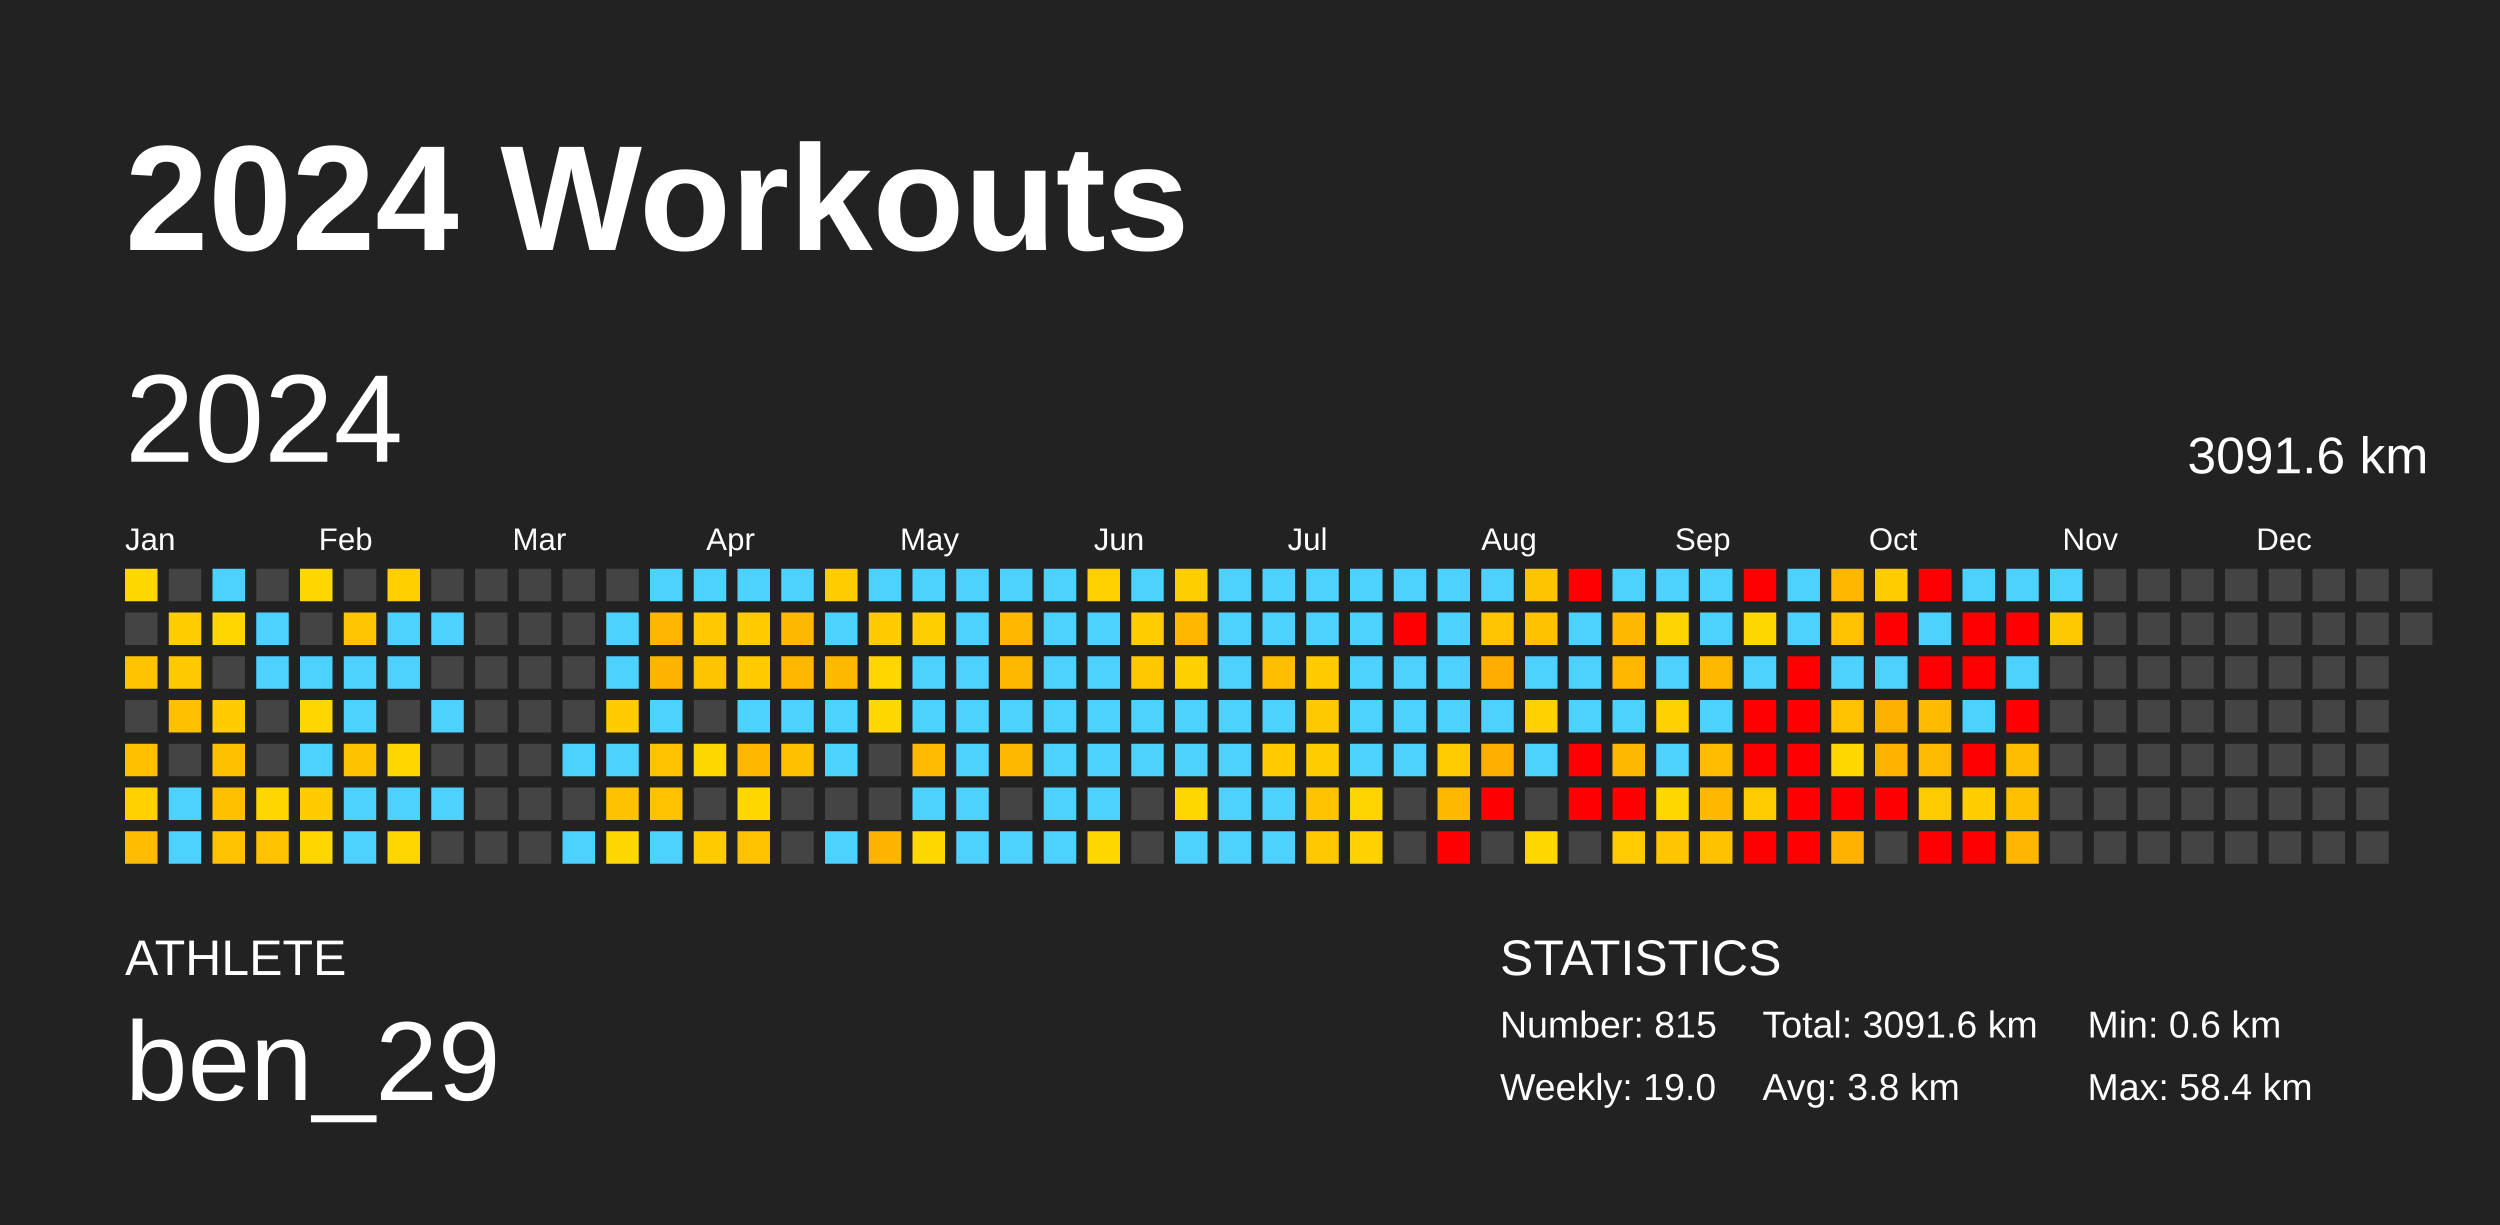
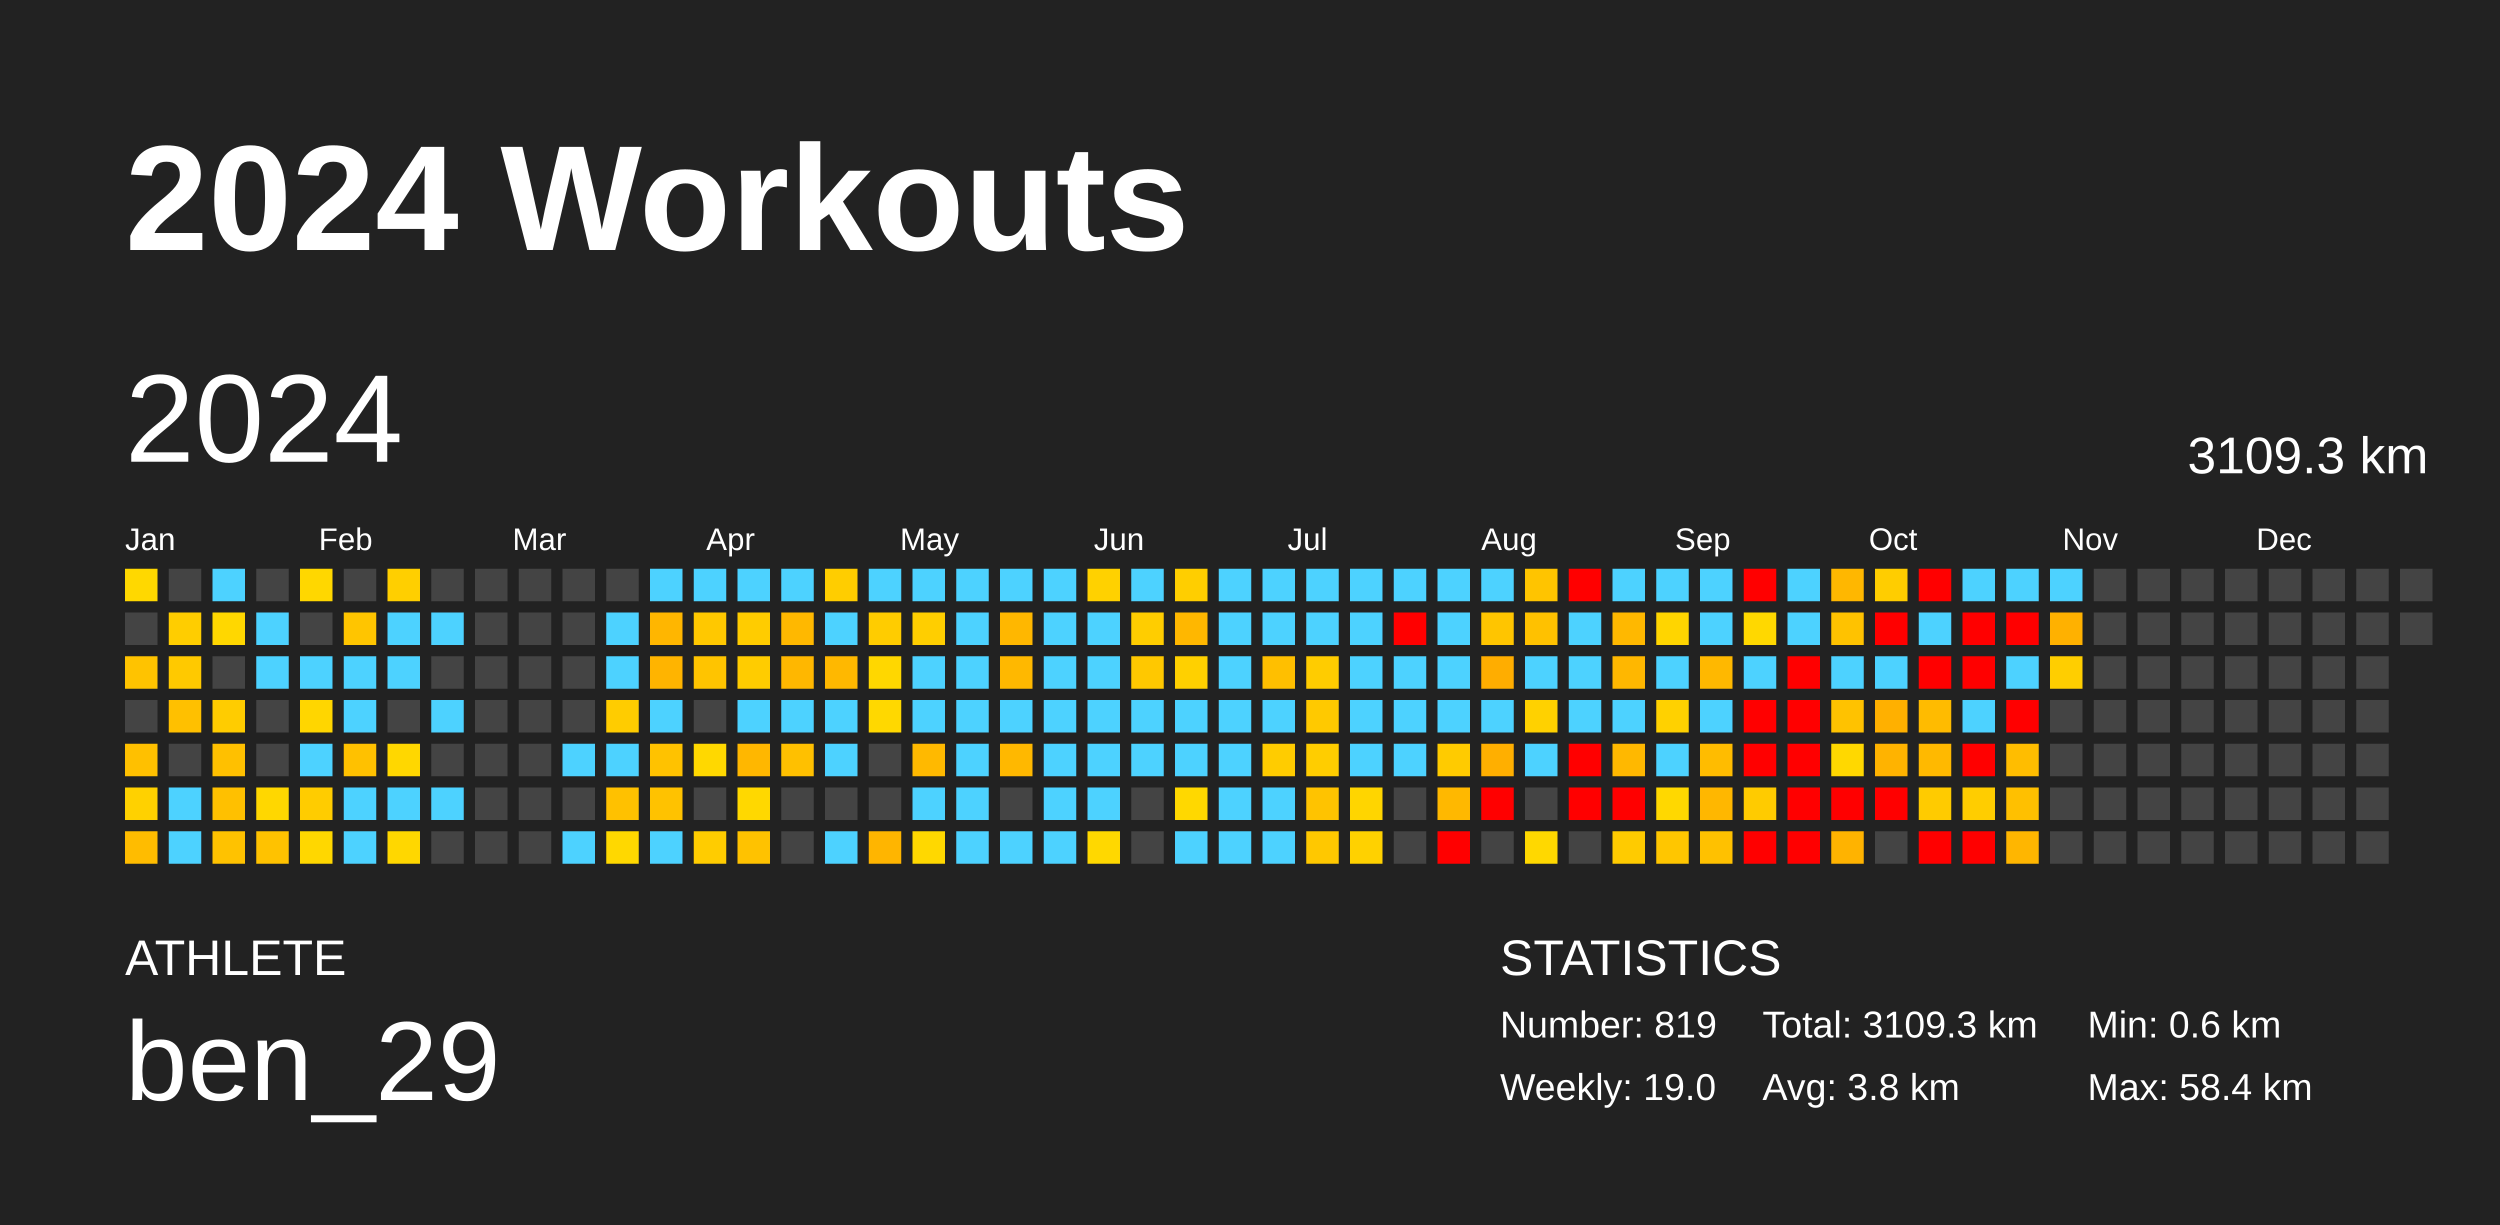
<svg xmlns="http://www.w3.org/2000/svg" baseProfile="full" height="98mm" version="1.1" viewBox="0,0,200,98" width="200mm">
  <defs />
  <rect fill="#222222" height="98" width="200" x="0" y="0" />
  <text fill="#FFFFFF" style="font-size:12px; font-family:Arial; font-weight:bold;" x="10" y="20">2024 Workouts</text>
  <text fill="#FFFFFF" style="font-size:4px; font-family:Arial" x="10" y="78">ATHLETE</text>
  <text fill="#FFFFFF" style="font-size:9px; font-family:Arial" x="10" y="88">ben_29</text>
  <text fill="#FFFFFF" style="font-size:4px; font-family:Arial" x="120" y="78">STATISTICS</text>
-   <text fill="#FFFFFF" style="font-size:3px; font-family:Arial" x="120" y="83">Number: 815</text>
+   <text fill="#FFFFFF" style="font-size:3px; font-family:Arial" x="120" y="83">Number: 819</text>
  <text fill="#FFFFFF" style="font-size:3px; font-family:Arial" x="120" y="88">Weekly: 19.0</text>
-   <text fill="#FFFFFF" style="font-size:3px; font-family:Arial" x="141" y="83">Total: 3091.6 km</text>
+   <text fill="#FFFFFF" style="font-size:3px; font-family:Arial" x="141" y="83">Total: 3109.3 km</text>
  <text fill="#FFFFFF" style="font-size:3px; font-family:Arial" x="141" y="88">Avg: 3.8 km</text>
  <text fill="#FFFFFF" style="font-size:3px; font-family:Arial" x="167" y="83">Min: 0.6 km</text>
  <text fill="#FFFFFF" style="font-size:3px; font-family:Arial" x="167" y="88">Max: 58.4 km</text>
  <text dominant-baseline="hanging" fill="#FFFFFF" style="font-size:10.0px; font-family:Arial;" x="10" y="30">2024</text>
-   <text dominant-baseline="hanging" fill="#FFFFFF" style="font-size:4.125px; font-family:Arial;" x="175" y="35">3091.6 km</text>
+   <text dominant-baseline="hanging" fill="#FFFFFF" style="font-size:4.125px; font-family:Arial;" x="175" y="35">3109.3 km</text>
  <text fill="#FFFFFF" style="font-size:2.5px; font-family:Arial" x="10.0" y="44">Jan</text>
  <text fill="#FFFFFF" style="font-size:2.5px; font-family:Arial" x="25.5" y="44">Feb</text>
  <text fill="#FFFFFF" style="font-size:2.5px; font-family:Arial" x="41.0" y="44">Mar</text>
  <text fill="#FFFFFF" style="font-size:2.5px; font-family:Arial" x="56.5" y="44">Apr</text>
  <text fill="#FFFFFF" style="font-size:2.5px; font-family:Arial" x="72.0" y="44">May</text>
  <text fill="#FFFFFF" style="font-size:2.5px; font-family:Arial" x="87.5" y="44">Jun</text>
  <text fill="#FFFFFF" style="font-size:2.5px; font-family:Arial" x="103.0" y="44">Jul</text>
  <text fill="#FFFFFF" style="font-size:2.5px; font-family:Arial" x="118.5" y="44">Aug</text>
  <text fill="#FFFFFF" style="font-size:2.5px; font-family:Arial" x="134.0" y="44">Sep</text>
  <text fill="#FFFFFF" style="font-size:2.5px; font-family:Arial" x="149.5" y="44">Oct</text>
  <text fill="#FFFFFF" style="font-size:2.5px; font-family:Arial" x="165.0" y="44">Nov</text>
  <text fill="#FFFFFF" style="font-size:2.5px; font-family:Arial" x="180.5" y="44">Dec</text>
  <rect fill="#ffd800" height="2.6" width="2.6" x="10.0" y="45.5" />
  <rect fill="#444444" height="2.6" width="2.6" x="10.0" y="49.0" />
  <rect fill="#ffc300" height="2.6" width="2.6" x="10.0" y="52.5" />
  <rect fill="#444444" height="2.6" width="2.6" x="10.0" y="56.0" />
  <rect fill="#ffc000" height="2.6" width="2.6" x="10.0" y="59.5" />
  <rect fill="#ffd100" height="2.6" width="2.6" x="10.0" y="63.0" />
  <rect fill="#ffbc00" height="2.6" width="2.6" x="10.0" y="66.5" />
  <rect fill="#444444" height="2.6" width="2.6" x="13.5" y="45.5" />
  <rect fill="#ffcd00" height="2.6" width="2.6" x="13.5" y="49.0" />
  <rect fill="#ffc900" height="2.6" width="2.6" x="13.5" y="52.5" />
  <rect fill="#ffc000" height="2.6" width="2.6" x="13.5" y="56.0" />
  <rect fill="#444444" height="2.6" width="2.6" x="13.5" y="59.5" />
  <rect fill="#4dd2ff" height="2.6" width="2.6" x="13.5" y="63.0" />
  <rect fill="#4dd2ff" height="2.6" width="2.6" x="13.5" y="66.5" />
  <rect fill="#4dd2ff" height="2.6" width="2.6" x="17.0" y="45.5" />
  <rect fill="#ffd700" height="2.6" width="2.6" x="17.0" y="49.0" />
  <rect fill="#444444" height="2.6" width="2.6" x="17.0" y="52.5" />
  <rect fill="#ffcc00" height="2.6" width="2.6" x="17.0" y="56.0" />
  <rect fill="#ffc000" height="2.6" width="2.6" x="17.0" y="59.5" />
  <rect fill="#ffc000" height="2.6" width="2.6" x="17.0" y="63.0" />
  <rect fill="#ffc200" height="2.6" width="2.6" x="17.0" y="66.5" />
  <rect fill="#444444" height="2.6" width="2.6" x="20.5" y="45.5" />
  <rect fill="#4dd2ff" height="2.6" width="2.6" x="20.5" y="49.0" />
  <rect fill="#4dd2ff" height="2.6" width="2.6" x="20.5" y="52.5" />
  <rect fill="#444444" height="2.6" width="2.6" x="20.5" y="56.0" />
  <rect fill="#444444" height="2.6" width="2.6" x="20.5" y="59.5" />
  <rect fill="#ffd700" height="2.6" width="2.6" x="20.5" y="63.0" />
  <rect fill="#ffc200" height="2.6" width="2.6" x="20.5" y="66.5" />
  <rect fill="#ffd700" height="2.6" width="2.6" x="24.0" y="45.5" />
  <rect fill="#444444" height="2.6" width="2.6" x="24.0" y="49.0" />
  <rect fill="#4dd2ff" height="2.6" width="2.6" x="24.0" y="52.5" />
  <rect fill="#ffd600" height="2.6" width="2.6" x="24.0" y="56.0" />
  <rect fill="#4dd2ff" height="2.6" width="2.6" x="24.0" y="59.5" />
  <rect fill="#ffcc00" height="2.6" width="2.6" x="24.0" y="63.0" />
  <rect fill="#ffd700" height="2.6" width="2.6" x="24.0" y="66.5" />
  <rect fill="#444444" height="2.6" width="2.6" x="27.5" y="45.5" />
  <rect fill="#ffc500" height="2.6" width="2.6" x="27.5" y="49.0" />
  <rect fill="#4dd2ff" height="2.6" width="2.6" x="27.5" y="52.5" />
  <rect fill="#4dd2ff" height="2.6" width="2.6" x="27.5" y="56.0" />
  <rect fill="#ffc100" height="2.6" width="2.6" x="27.5" y="59.5" />
  <rect fill="#4dd2ff" height="2.6" width="2.6" x="27.5" y="63.0" />
  <rect fill="#4dd2ff" height="2.6" width="2.6" x="27.5" y="66.5" />
  <rect fill="#ffcf00" height="2.6" width="2.6" x="31.0" y="45.5" />
  <rect fill="#4dd2ff" height="2.6" width="2.6" x="31.0" y="49.0" />
  <rect fill="#4dd2ff" height="2.6" width="2.6" x="31.0" y="52.5" />
  <rect fill="#444444" height="2.6" width="2.6" x="31.0" y="56.0" />
  <rect fill="#ffd700" height="2.6" width="2.6" x="31.0" y="59.5" />
  <rect fill="#4dd2ff" height="2.6" width="2.6" x="31.0" y="63.0" />
  <rect fill="#ffd700" height="2.6" width="2.6" x="31.0" y="66.5" />
  <rect fill="#444444" height="2.6" width="2.6" x="34.5" y="45.5" />
  <rect fill="#4dd2ff" height="2.6" width="2.6" x="34.5" y="49.0" />
  <rect fill="#444444" height="2.6" width="2.6" x="34.5" y="52.5" />
  <rect fill="#4dd2ff" height="2.6" width="2.6" x="34.5" y="56.0" />
  <rect fill="#444444" height="2.6" width="2.6" x="34.5" y="59.5" />
  <rect fill="#4dd2ff" height="2.6" width="2.6" x="34.5" y="63.0" />
  <rect fill="#444444" height="2.6" width="2.6" x="34.5" y="66.5" />
  <rect fill="#444444" height="2.6" width="2.6" x="38.0" y="45.5" />
  <rect fill="#444444" height="2.6" width="2.6" x="38.0" y="49.0" />
  <rect fill="#444444" height="2.6" width="2.6" x="38.0" y="52.5" />
  <rect fill="#444444" height="2.6" width="2.6" x="38.0" y="56.0" />
  <rect fill="#444444" height="2.6" width="2.6" x="38.0" y="59.5" />
  <rect fill="#444444" height="2.6" width="2.6" x="38.0" y="63.0" />
  <rect fill="#444444" height="2.6" width="2.6" x="38.0" y="66.5" />
  <rect fill="#444444" height="2.6" width="2.6" x="41.5" y="45.5" />
  <rect fill="#444444" height="2.6" width="2.6" x="41.5" y="49.0" />
  <rect fill="#444444" height="2.6" width="2.6" x="41.5" y="52.5" />
  <rect fill="#444444" height="2.6" width="2.6" x="41.5" y="56.0" />
  <rect fill="#444444" height="2.6" width="2.6" x="41.5" y="59.5" />
  <rect fill="#444444" height="2.6" width="2.6" x="41.5" y="63.0" />
  <rect fill="#444444" height="2.6" width="2.6" x="41.5" y="66.5" />
  <rect fill="#444444" height="2.6" width="2.6" x="45.0" y="45.5" />
  <rect fill="#444444" height="2.6" width="2.6" x="45.0" y="49.0" />
  <rect fill="#444444" height="2.6" width="2.6" x="45.0" y="52.5" />
  <rect fill="#444444" height="2.6" width="2.6" x="45.0" y="56.0" />
  <rect fill="#4dd2ff" height="2.6" width="2.6" x="45.0" y="59.5" />
  <rect fill="#444444" height="2.6" width="2.6" x="45.0" y="63.0" />
  <rect fill="#4dd2ff" height="2.6" width="2.6" x="45.0" y="66.5" />
  <rect fill="#444444" height="2.6" width="2.6" x="48.5" y="45.5" />
  <rect fill="#4dd2ff" height="2.6" width="2.6" x="48.5" y="49.0" />
  <rect fill="#4dd2ff" height="2.6" width="2.6" x="48.5" y="52.5" />
  <rect fill="#ffcc00" height="2.6" width="2.6" x="48.5" y="56.0" />
  <rect fill="#4dd2ff" height="2.6" width="2.6" x="48.5" y="59.5" />
  <rect fill="#ffc100" height="2.6" width="2.6" x="48.5" y="63.0" />
  <rect fill="#ffd800" height="2.6" width="2.6" x="48.5" y="66.5" />
  <rect fill="#4dd2ff" height="2.6" width="2.6" x="52.0" y="45.5" />
  <rect fill="#ffb600" height="2.6" width="2.6" x="52.0" y="49.0" />
  <rect fill="#ffb400" height="2.6" width="2.6" x="52.0" y="52.5" />
  <rect fill="#4dd2ff" height="2.6" width="2.6" x="52.0" y="56.0" />
  <rect fill="#ffc200" height="2.6" width="2.6" x="52.0" y="59.5" />
  <rect fill="#ffc200" height="2.6" width="2.6" x="52.0" y="63.0" />
  <rect fill="#4dd2ff" height="2.6" width="2.6" x="52.0" y="66.5" />
  <rect fill="#4dd2ff" height="2.6" width="2.6" x="55.5" y="45.5" />
  <rect fill="#ffc800" height="2.6" width="2.6" x="55.5" y="49.0" />
  <rect fill="#ffc400" height="2.6" width="2.6" x="55.5" y="52.5" />
  <rect fill="#444444" height="2.6" width="2.6" x="55.5" y="56.0" />
  <rect fill="#ffd800" height="2.6" width="2.6" x="55.5" y="59.5" />
  <rect fill="#444444" height="2.6" width="2.6" x="55.5" y="63.0" />
  <rect fill="#ffcc00" height="2.6" width="2.6" x="55.5" y="66.5" />
  <rect fill="#4dd2ff" height="2.6" width="2.6" x="59.0" y="45.5" />
  <rect fill="#ffcc00" height="2.6" width="2.6" x="59.0" y="49.0" />
  <rect fill="#ffcc00" height="2.6" width="2.6" x="59.0" y="52.5" />
  <rect fill="#4dd2ff" height="2.6" width="2.6" x="59.0" y="56.0" />
  <rect fill="#ffb700" height="2.6" width="2.6" x="59.0" y="59.5" />
  <rect fill="#ffd800" height="2.6" width="2.6" x="59.0" y="63.0" />
  <rect fill="#ffc200" height="2.6" width="2.6" x="59.0" y="66.5" />
  <rect fill="#4dd2ff" height="2.6" width="2.6" x="62.5" y="45.5" />
  <rect fill="#ffb800" height="2.6" width="2.6" x="62.5" y="49.0" />
  <rect fill="#ffb700" height="2.6" width="2.6" x="62.5" y="52.5" />
  <rect fill="#4dd2ff" height="2.6" width="2.6" x="62.5" y="56.0" />
  <rect fill="#ffc000" height="2.6" width="2.6" x="62.5" y="59.5" />
  <rect fill="#444444" height="2.6" width="2.6" x="62.5" y="63.0" />
  <rect fill="#444444" height="2.6" width="2.6" x="62.5" y="66.5" />
  <rect fill="#ffcd00" height="2.6" width="2.6" x="66.0" y="45.5" />
  <rect fill="#4dd2ff" height="2.6" width="2.6" x="66.0" y="49.0" />
  <rect fill="#ffb800" height="2.6" width="2.6" x="66.0" y="52.5" />
  <rect fill="#4dd2ff" height="2.6" width="2.6" x="66.0" y="56.0" />
  <rect fill="#4dd2ff" height="2.6" width="2.6" x="66.0" y="59.5" />
  <rect fill="#444444" height="2.6" width="2.6" x="66.0" y="63.0" />
  <rect fill="#4dd2ff" height="2.6" width="2.6" x="66.0" y="66.5" />
  <rect fill="#4dd2ff" height="2.6" width="2.6" x="69.5" y="45.5" />
  <rect fill="#ffcc00" height="2.6" width="2.6" x="69.5" y="49.0" />
  <rect fill="#ffd700" height="2.6" width="2.6" x="69.5" y="52.5" />
  <rect fill="#ffd800" height="2.6" width="2.6" x="69.5" y="56.0" />
  <rect fill="#444444" height="2.6" width="2.6" x="69.5" y="59.5" />
  <rect fill="#444444" height="2.6" width="2.6" x="69.5" y="63.0" />
  <rect fill="#ffb500" height="2.6" width="2.6" x="69.5" y="66.5" />
  <rect fill="#4dd2ff" height="2.6" width="2.6" x="73.0" y="45.5" />
  <rect fill="#ffce00" height="2.6" width="2.6" x="73.0" y="49.0" />
  <rect fill="#4dd2ff" height="2.6" width="2.6" x="73.0" y="52.5" />
  <rect fill="#4dd2ff" height="2.6" width="2.6" x="73.0" y="56.0" />
  <rect fill="#ffb900" height="2.6" width="2.6" x="73.0" y="59.5" />
  <rect fill="#4dd2ff" height="2.6" width="2.6" x="73.0" y="63.0" />
  <rect fill="#ffd800" height="2.6" width="2.6" x="73.0" y="66.5" />
  <rect fill="#4dd2ff" height="2.6" width="2.6" x="76.5" y="45.5" />
  <rect fill="#4dd2ff" height="2.6" width="2.6" x="76.5" y="49.0" />
  <rect fill="#4dd2ff" height="2.6" width="2.6" x="76.5" y="52.5" />
  <rect fill="#4dd2ff" height="2.6" width="2.6" x="76.5" y="56.0" />
  <rect fill="#4dd2ff" height="2.6" width="2.6" x="76.5" y="59.5" />
  <rect fill="#4dd2ff" height="2.6" width="2.6" x="76.5" y="63.0" />
  <rect fill="#4dd2ff" height="2.6" width="2.6" x="76.5" y="66.5" />
  <rect fill="#4dd2ff" height="2.6" width="2.6" x="80.0" y="45.5" />
  <rect fill="#ffb700" height="2.6" width="2.6" x="80.0" y="49.0" />
  <rect fill="#ffb800" height="2.6" width="2.6" x="80.0" y="52.5" />
  <rect fill="#4dd2ff" height="2.6" width="2.6" x="80.0" y="56.0" />
  <rect fill="#ffb800" height="2.6" width="2.6" x="80.0" y="59.5" />
  <rect fill="#444444" height="2.6" width="2.6" x="80.0" y="63.0" />
  <rect fill="#4dd2ff" height="2.6" width="2.6" x="80.0" y="66.5" />
  <rect fill="#4dd2ff" height="2.6" width="2.6" x="83.5" y="45.5" />
  <rect fill="#4dd2ff" height="2.6" width="2.6" x="83.5" y="49.0" />
  <rect fill="#4dd2ff" height="2.6" width="2.6" x="83.5" y="52.5" />
  <rect fill="#4dd2ff" height="2.6" width="2.6" x="83.5" y="56.0" />
  <rect fill="#4dd2ff" height="2.6" width="2.6" x="83.5" y="59.5" />
  <rect fill="#4dd2ff" height="2.6" width="2.6" x="83.5" y="63.0" />
  <rect fill="#4dd2ff" height="2.6" width="2.6" x="83.5" y="66.5" />
  <rect fill="#ffd100" height="2.6" width="2.6" x="87.0" y="45.5" />
  <rect fill="#4dd2ff" height="2.6" width="2.6" x="87.0" y="49.0" />
  <rect fill="#4dd2ff" height="2.6" width="2.6" x="87.0" y="52.5" />
  <rect fill="#4dd2ff" height="2.6" width="2.6" x="87.0" y="56.0" />
  <rect fill="#4dd2ff" height="2.6" width="2.6" x="87.0" y="59.5" />
  <rect fill="#4dd2ff" height="2.6" width="2.6" x="87.0" y="63.0" />
  <rect fill="#ffd800" height="2.6" width="2.6" x="87.0" y="66.5" />
  <rect fill="#4dd2ff" height="2.6" width="2.6" x="90.5" y="45.5" />
  <rect fill="#ffcd00" height="2.6" width="2.6" x="90.5" y="49.0" />
  <rect fill="#ffc800" height="2.6" width="2.6" x="90.5" y="52.5" />
  <rect fill="#4dd2ff" height="2.6" width="2.6" x="90.5" y="56.0" />
  <rect fill="#4dd2ff" height="2.6" width="2.6" x="90.5" y="59.5" />
  <rect fill="#444444" height="2.6" width="2.6" x="90.5" y="63.0" />
  <rect fill="#444444" height="2.6" width="2.6" x="90.5" y="66.5" />
  <rect fill="#ffce00" height="2.6" width="2.6" x="94.0" y="45.5" />
  <rect fill="#ffb700" height="2.6" width="2.6" x="94.0" y="49.0" />
  <rect fill="#ffd000" height="2.6" width="2.6" x="94.0" y="52.5" />
  <rect fill="#4dd2ff" height="2.6" width="2.6" x="94.0" y="56.0" />
  <rect fill="#4dd2ff" height="2.6" width="2.6" x="94.0" y="59.5" />
  <rect fill="#ffd800" height="2.6" width="2.6" x="94.0" y="63.0" />
  <rect fill="#4dd2ff" height="2.6" width="2.6" x="94.0" y="66.5" />
  <rect fill="#4dd2ff" height="2.6" width="2.6" x="97.5" y="45.5" />
  <rect fill="#4dd2ff" height="2.6" width="2.6" x="97.5" y="49.0" />
  <rect fill="#4dd2ff" height="2.6" width="2.6" x="97.5" y="52.5" />
  <rect fill="#4dd2ff" height="2.6" width="2.6" x="97.5" y="56.0" />
  <rect fill="#4dd2ff" height="2.6" width="2.6" x="97.5" y="59.5" />
  <rect fill="#4dd2ff" height="2.6" width="2.6" x="97.5" y="63.0" />
  <rect fill="#4dd2ff" height="2.6" width="2.6" x="97.5" y="66.5" />
  <rect fill="#4dd2ff" height="2.6" width="2.6" x="101.0" y="45.5" />
  <rect fill="#4dd2ff" height="2.6" width="2.6" x="101.0" y="49.0" />
  <rect fill="#ffbf00" height="2.6" width="2.6" x="101.0" y="52.5" />
  <rect fill="#4dd2ff" height="2.6" width="2.6" x="101.0" y="56.0" />
  <rect fill="#ffcc00" height="2.6" width="2.6" x="101.0" y="59.5" />
  <rect fill="#4dd2ff" height="2.6" width="2.6" x="101.0" y="63.0" />
  <rect fill="#4dd2ff" height="2.6" width="2.6" x="101.0" y="66.5" />
  <rect fill="#4dd2ff" height="2.6" width="2.6" x="104.5" y="45.5" />
  <rect fill="#4dd2ff" height="2.6" width="2.6" x="104.5" y="49.0" />
  <rect fill="#ffcc00" height="2.6" width="2.6" x="104.5" y="52.5" />
  <rect fill="#ffc900" height="2.6" width="2.6" x="104.5" y="56.0" />
  <rect fill="#ffcd00" height="2.6" width="2.6" x="104.5" y="59.5" />
  <rect fill="#ffc300" height="2.6" width="2.6" x="104.5" y="63.0" />
  <rect fill="#ffc800" height="2.6" width="2.6" x="104.5" y="66.5" />
  <rect fill="#4dd2ff" height="2.6" width="2.6" x="108.0" y="45.5" />
  <rect fill="#4dd2ff" height="2.6" width="2.6" x="108.0" y="49.0" />
  <rect fill="#4dd2ff" height="2.6" width="2.6" x="108.0" y="52.5" />
  <rect fill="#4dd2ff" height="2.6" width="2.6" x="108.0" y="56.0" />
  <rect fill="#4dd2ff" height="2.6" width="2.6" x="108.0" y="59.5" />
  <rect fill="#ffd500" height="2.6" width="2.6" x="108.0" y="63.0" />
  <rect fill="#ffd100" height="2.6" width="2.6" x="108.0" y="66.5" />
  <rect fill="#4dd2ff" height="2.6" width="2.6" x="111.5" y="45.5" />
  <rect fill="red" height="2.6" width="2.6" x="111.5" y="49.0" />
  <rect fill="#4dd2ff" height="2.6" width="2.6" x="111.5" y="52.5" />
  <rect fill="#4dd2ff" height="2.6" width="2.6" x="111.5" y="56.0" />
  <rect fill="#4dd2ff" height="2.6" width="2.6" x="111.5" y="59.5" />
  <rect fill="#444444" height="2.6" width="2.6" x="111.5" y="63.0" />
  <rect fill="#444444" height="2.6" width="2.6" x="111.5" y="66.5" />
  <rect fill="#4dd2ff" height="2.6" width="2.6" x="115.0" y="45.5" />
  <rect fill="#4dd2ff" height="2.6" width="2.6" x="115.0" y="49.0" />
  <rect fill="#4dd2ff" height="2.6" width="2.6" x="115.0" y="52.5" />
  <rect fill="#4dd2ff" height="2.6" width="2.6" x="115.0" y="56.0" />
  <rect fill="#ffcb00" height="2.6" width="2.6" x="115.0" y="59.5" />
  <rect fill="#ffb800" height="2.6" width="2.6" x="115.0" y="63.0" />
  <rect fill="red" height="2.6" width="2.6" x="115.0" y="66.5" />
  <rect fill="#4dd2ff" height="2.6" width="2.6" x="118.5" y="45.5" />
  <rect fill="#ffc500" height="2.6" width="2.6" x="118.5" y="49.0" />
  <rect fill="#ffad00" height="2.6" width="2.6" x="118.5" y="52.5" />
  <rect fill="#4dd2ff" height="2.6" width="2.6" x="118.5" y="56.0" />
  <rect fill="#ffaf00" height="2.6" width="2.6" x="118.5" y="59.5" />
  <rect fill="red" height="2.6" width="2.6" x="118.5" y="63.0" />
  <rect fill="#444444" height="2.6" width="2.6" x="118.5" y="66.5" />
  <rect fill="#ffc400" height="2.6" width="2.6" x="122.0" y="45.5" />
  <rect fill="#ffc100" height="2.6" width="2.6" x="122.0" y="49.0" />
  <rect fill="#4dd2ff" height="2.6" width="2.6" x="122.0" y="52.5" />
  <rect fill="#ffd100" height="2.6" width="2.6" x="122.0" y="56.0" />
  <rect fill="#4dd2ff" height="2.6" width="2.6" x="122.0" y="59.5" />
  <rect fill="#444444" height="2.6" width="2.6" x="122.0" y="63.0" />
  <rect fill="#ffd800" height="2.6" width="2.6" x="122.0" y="66.5" />
  <rect fill="red" height="2.6" width="2.6" x="125.5" y="45.5" />
  <rect fill="#4dd2ff" height="2.6" width="2.6" x="125.5" y="49.0" />
  <rect fill="#4dd2ff" height="2.6" width="2.6" x="125.5" y="52.5" />
  <rect fill="#4dd2ff" height="2.6" width="2.6" x="125.5" y="56.0" />
  <rect fill="red" height="2.6" width="2.6" x="125.5" y="59.5" />
  <rect fill="red" height="2.6" width="2.6" x="125.5" y="63.0" />
  <rect fill="#444444" height="2.6" width="2.6" x="125.5" y="66.5" />
  <rect fill="#4dd2ff" height="2.6" width="2.6" x="129.0" y="45.5" />
  <rect fill="#ffb800" height="2.6" width="2.6" x="129.0" y="49.0" />
  <rect fill="#ffb700" height="2.6" width="2.6" x="129.0" y="52.5" />
  <rect fill="#4dd2ff" height="2.6" width="2.6" x="129.0" y="56.0" />
  <rect fill="#ffb800" height="2.6" width="2.6" x="129.0" y="59.5" />
  <rect fill="red" height="2.6" width="2.6" x="129.0" y="63.0" />
  <rect fill="#ffcb00" height="2.6" width="2.6" x="129.0" y="66.5" />
  <rect fill="#4dd2ff" height="2.6" width="2.6" x="132.5" y="45.5" />
  <rect fill="#ffd500" height="2.6" width="2.6" x="132.5" y="49.0" />
  <rect fill="#4dd2ff" height="2.6" width="2.6" x="132.5" y="52.5" />
  <rect fill="#ffd100" height="2.6" width="2.6" x="132.5" y="56.0" />
  <rect fill="#4dd2ff" height="2.6" width="2.6" x="132.5" y="59.5" />
  <rect fill="#ffd800" height="2.6" width="2.6" x="132.5" y="63.0" />
  <rect fill="#ffc600" height="2.6" width="2.6" x="132.5" y="66.5" />
  <rect fill="#4dd2ff" height="2.6" width="2.6" x="136.0" y="45.5" />
  <rect fill="#4dd2ff" height="2.6" width="2.6" x="136.0" y="49.0" />
  <rect fill="#ffb800" height="2.6" width="2.6" x="136.0" y="52.5" />
  <rect fill="#4dd2ff" height="2.6" width="2.6" x="136.0" y="56.0" />
  <rect fill="#ffbc00" height="2.6" width="2.6" x="136.0" y="59.5" />
  <rect fill="#ffb700" height="2.6" width="2.6" x="136.0" y="63.0" />
  <rect fill="#ffc100" height="2.6" width="2.6" x="136.0" y="66.5" />
  <rect fill="red" height="2.6" width="2.6" x="139.5" y="45.5" />
  <rect fill="#ffd800" height="2.6" width="2.6" x="139.5" y="49.0" />
  <rect fill="#4dd2ff" height="2.6" width="2.6" x="139.5" y="52.5" />
  <rect fill="red" height="2.6" width="2.6" x="139.5" y="56.0" />
  <rect fill="red" height="2.6" width="2.6" x="139.5" y="59.5" />
  <rect fill="#ffcb00" height="2.6" width="2.6" x="139.5" y="63.0" />
  <rect fill="red" height="2.6" width="2.6" x="139.5" y="66.5" />
  <rect fill="#4dd2ff" height="2.6" width="2.6" x="143.0" y="45.5" />
  <rect fill="#4dd2ff" height="2.6" width="2.6" x="143.0" y="49.0" />
  <rect fill="red" height="2.6" width="2.6" x="143.0" y="52.5" />
  <rect fill="red" height="2.6" width="2.6" x="143.0" y="56.0" />
  <rect fill="red" height="2.6" width="2.6" x="143.0" y="59.5" />
  <rect fill="red" height="2.6" width="2.6" x="143.0" y="63.0" />
  <rect fill="red" height="2.6" width="2.6" x="143.0" y="66.5" />
  <rect fill="#ffb700" height="2.6" width="2.6" x="146.5" y="45.5" />
  <rect fill="#ffc200" height="2.6" width="2.6" x="146.5" y="49.0" />
  <rect fill="#4dd2ff" height="2.6" width="2.6" x="146.5" y="52.5" />
  <rect fill="#ffc200" height="2.6" width="2.6" x="146.5" y="56.0" />
  <rect fill="#ffd800" height="2.6" width="2.6" x="146.5" y="59.5" />
  <rect fill="red" height="2.6" width="2.6" x="146.5" y="63.0" />
  <rect fill="#ffb300" height="2.6" width="2.6" x="146.5" y="66.5" />
  <rect fill="#ffcd00" height="2.6" width="2.6" x="150.0" y="45.5" />
  <rect fill="red" height="2.6" width="2.6" x="150.0" y="49.0" />
  <rect fill="#4dd2ff" height="2.6" width="2.6" x="150.0" y="52.5" />
  <rect fill="#ffb000" height="2.6" width="2.6" x="150.0" y="56.0" />
  <rect fill="#ffb300" height="2.6" width="2.6" x="150.0" y="59.5" />
  <rect fill="red" height="2.6" width="2.6" x="150.0" y="63.0" />
  <rect fill="#444444" height="2.6" width="2.6" x="150.0" y="66.5" />
  <rect fill="red" height="2.6" width="2.6" x="153.5" y="45.5" />
  <rect fill="#4dd2ff" height="2.6" width="2.6" x="153.5" y="49.0" />
  <rect fill="red" height="2.6" width="2.6" x="153.5" y="52.5" />
  <rect fill="#ffbb00" height="2.6" width="2.6" x="153.5" y="56.0" />
  <rect fill="#ffb900" height="2.6" width="2.6" x="153.5" y="59.5" />
  <rect fill="#ffcb00" height="2.6" width="2.6" x="153.5" y="63.0" />
  <rect fill="red" height="2.6" width="2.6" x="153.5" y="66.5" />
  <rect fill="#4dd2ff" height="2.6" width="2.6" x="157.0" y="45.5" />
  <rect fill="red" height="2.6" width="2.6" x="157.0" y="49.0" />
  <rect fill="red" height="2.6" width="2.6" x="157.0" y="52.5" />
  <rect fill="#4dd2ff" height="2.6" width="2.6" x="157.0" y="56.0" />
  <rect fill="red" height="2.6" width="2.6" x="157.0" y="59.5" />
  <rect fill="#ffcd00" height="2.6" width="2.6" x="157.0" y="63.0" />
  <rect fill="red" height="2.6" width="2.6" x="157.0" y="66.5" />
  <rect fill="#4dd2ff" height="2.6" width="2.6" x="160.5" y="45.5" />
  <rect fill="red" height="2.6" width="2.6" x="160.5" y="49.0" />
  <rect fill="#4dd2ff" height="2.6" width="2.6" x="160.5" y="52.5" />
  <rect fill="red" height="2.6" width="2.6" x="160.5" y="56.0" />
  <rect fill="#ffbd00" height="2.6" width="2.6" x="160.5" y="59.5" />
  <rect fill="#ffc000" height="2.6" width="2.6" x="160.5" y="63.0" />
  <rect fill="#ffb600" height="2.6" width="2.6" x="160.5" y="66.5" />
  <rect fill="#4dd2ff" height="2.6" width="2.6" x="164.0" y="45.5" />
-   <rect fill="#ffc900" height="2.6" width="2.6" x="164.0" y="49.0" />
-   <rect fill="#444444" height="2.6" width="2.6" x="164.0" y="52.5" />
+   <rect fill="#ffb100" height="2.6" width="2.6" x="164.0" y="49.0" />
+   <rect fill="#ffce00" height="2.6" width="2.6" x="164.0" y="52.5" />
  <rect fill="#444444" height="2.6" width="2.6" x="164.0" y="56.0" />
  <rect fill="#444444" height="2.6" width="2.6" x="164.0" y="59.5" />
  <rect fill="#444444" height="2.6" width="2.6" x="164.0" y="63.0" />
  <rect fill="#444444" height="2.6" width="2.6" x="164.0" y="66.5" />
  <rect fill="#444444" height="2.6" width="2.6" x="167.5" y="45.5" />
  <rect fill="#444444" height="2.6" width="2.6" x="167.5" y="49.0" />
  <rect fill="#444444" height="2.6" width="2.6" x="167.5" y="52.5" />
  <rect fill="#444444" height="2.6" width="2.6" x="167.5" y="56.0" />
  <rect fill="#444444" height="2.6" width="2.6" x="167.5" y="59.5" />
  <rect fill="#444444" height="2.6" width="2.6" x="167.5" y="63.0" />
  <rect fill="#444444" height="2.6" width="2.6" x="167.5" y="66.5" />
  <rect fill="#444444" height="2.6" width="2.6" x="171.0" y="45.5" />
  <rect fill="#444444" height="2.6" width="2.6" x="171.0" y="49.0" />
  <rect fill="#444444" height="2.6" width="2.6" x="171.0" y="52.5" />
  <rect fill="#444444" height="2.6" width="2.6" x="171.0" y="56.0" />
  <rect fill="#444444" height="2.6" width="2.6" x="171.0" y="59.5" />
  <rect fill="#444444" height="2.6" width="2.6" x="171.0" y="63.0" />
  <rect fill="#444444" height="2.6" width="2.6" x="171.0" y="66.5" />
  <rect fill="#444444" height="2.6" width="2.6" x="174.5" y="45.5" />
  <rect fill="#444444" height="2.6" width="2.6" x="174.5" y="49.0" />
  <rect fill="#444444" height="2.6" width="2.6" x="174.5" y="52.5" />
  <rect fill="#444444" height="2.6" width="2.6" x="174.5" y="56.0" />
  <rect fill="#444444" height="2.6" width="2.6" x="174.5" y="59.5" />
  <rect fill="#444444" height="2.6" width="2.6" x="174.5" y="63.0" />
  <rect fill="#444444" height="2.6" width="2.6" x="174.5" y="66.5" />
  <rect fill="#444444" height="2.6" width="2.6" x="178.0" y="45.5" />
  <rect fill="#444444" height="2.6" width="2.6" x="178.0" y="49.0" />
  <rect fill="#444444" height="2.6" width="2.6" x="178.0" y="52.5" />
  <rect fill="#444444" height="2.6" width="2.6" x="178.0" y="56.0" />
  <rect fill="#444444" height="2.6" width="2.6" x="178.0" y="59.5" />
  <rect fill="#444444" height="2.6" width="2.6" x="178.0" y="63.0" />
  <rect fill="#444444" height="2.6" width="2.6" x="178.0" y="66.5" />
  <rect fill="#444444" height="2.6" width="2.6" x="181.5" y="45.5" />
  <rect fill="#444444" height="2.6" width="2.6" x="181.5" y="49.0" />
  <rect fill="#444444" height="2.6" width="2.6" x="181.5" y="52.5" />
  <rect fill="#444444" height="2.6" width="2.6" x="181.5" y="56.0" />
  <rect fill="#444444" height="2.6" width="2.6" x="181.5" y="59.5" />
  <rect fill="#444444" height="2.6" width="2.6" x="181.5" y="63.0" />
  <rect fill="#444444" height="2.6" width="2.6" x="181.5" y="66.5" />
  <rect fill="#444444" height="2.6" width="2.6" x="185.0" y="45.5" />
  <rect fill="#444444" height="2.6" width="2.6" x="185.0" y="49.0" />
  <rect fill="#444444" height="2.6" width="2.6" x="185.0" y="52.5" />
  <rect fill="#444444" height="2.6" width="2.6" x="185.0" y="56.0" />
  <rect fill="#444444" height="2.6" width="2.6" x="185.0" y="59.5" />
  <rect fill="#444444" height="2.6" width="2.6" x="185.0" y="63.0" />
  <rect fill="#444444" height="2.6" width="2.6" x="185.0" y="66.5" />
  <rect fill="#444444" height="2.6" width="2.6" x="188.5" y="45.5" />
  <rect fill="#444444" height="2.6" width="2.6" x="188.5" y="49.0" />
  <rect fill="#444444" height="2.6" width="2.6" x="188.5" y="52.5" />
  <rect fill="#444444" height="2.6" width="2.6" x="188.5" y="56.0" />
  <rect fill="#444444" height="2.6" width="2.6" x="188.5" y="59.5" />
  <rect fill="#444444" height="2.6" width="2.6" x="188.5" y="63.0" />
  <rect fill="#444444" height="2.6" width="2.6" x="188.5" y="66.5" />
  <rect fill="#444444" height="2.6" width="2.6" x="192.0" y="45.5" />
  <rect fill="#444444" height="2.6" width="2.6" x="192.0" y="49.0" />
</svg>
